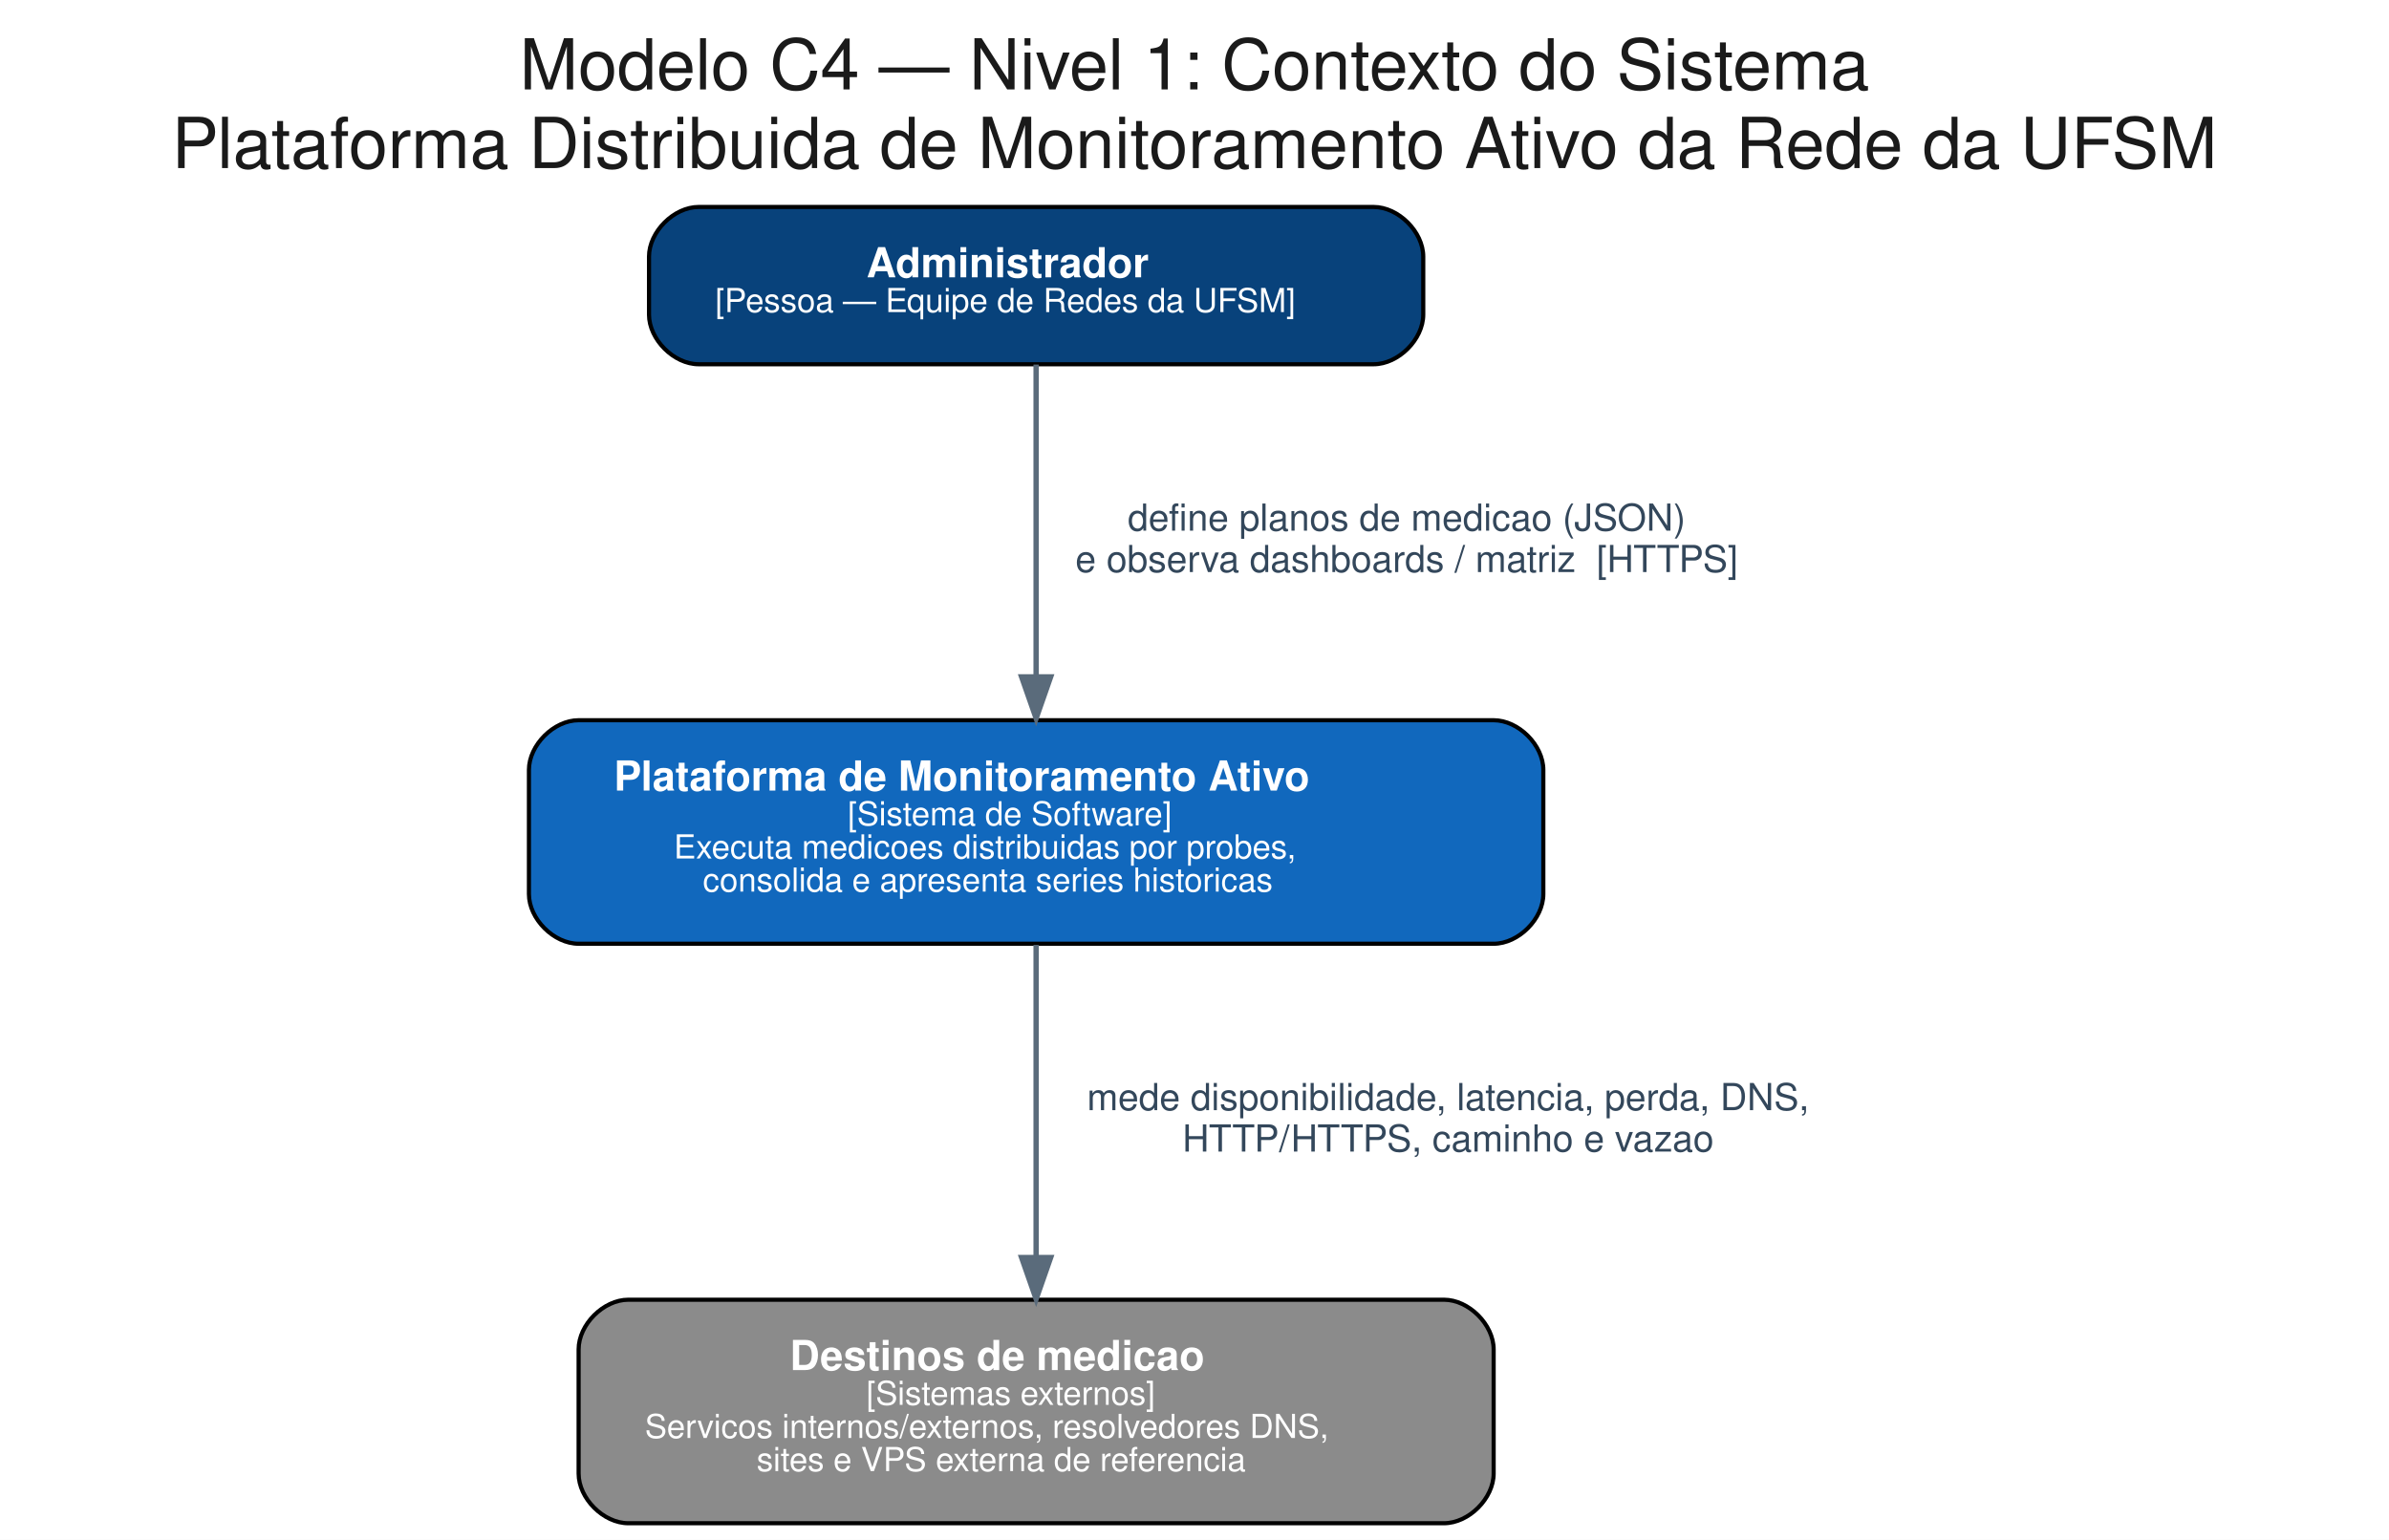
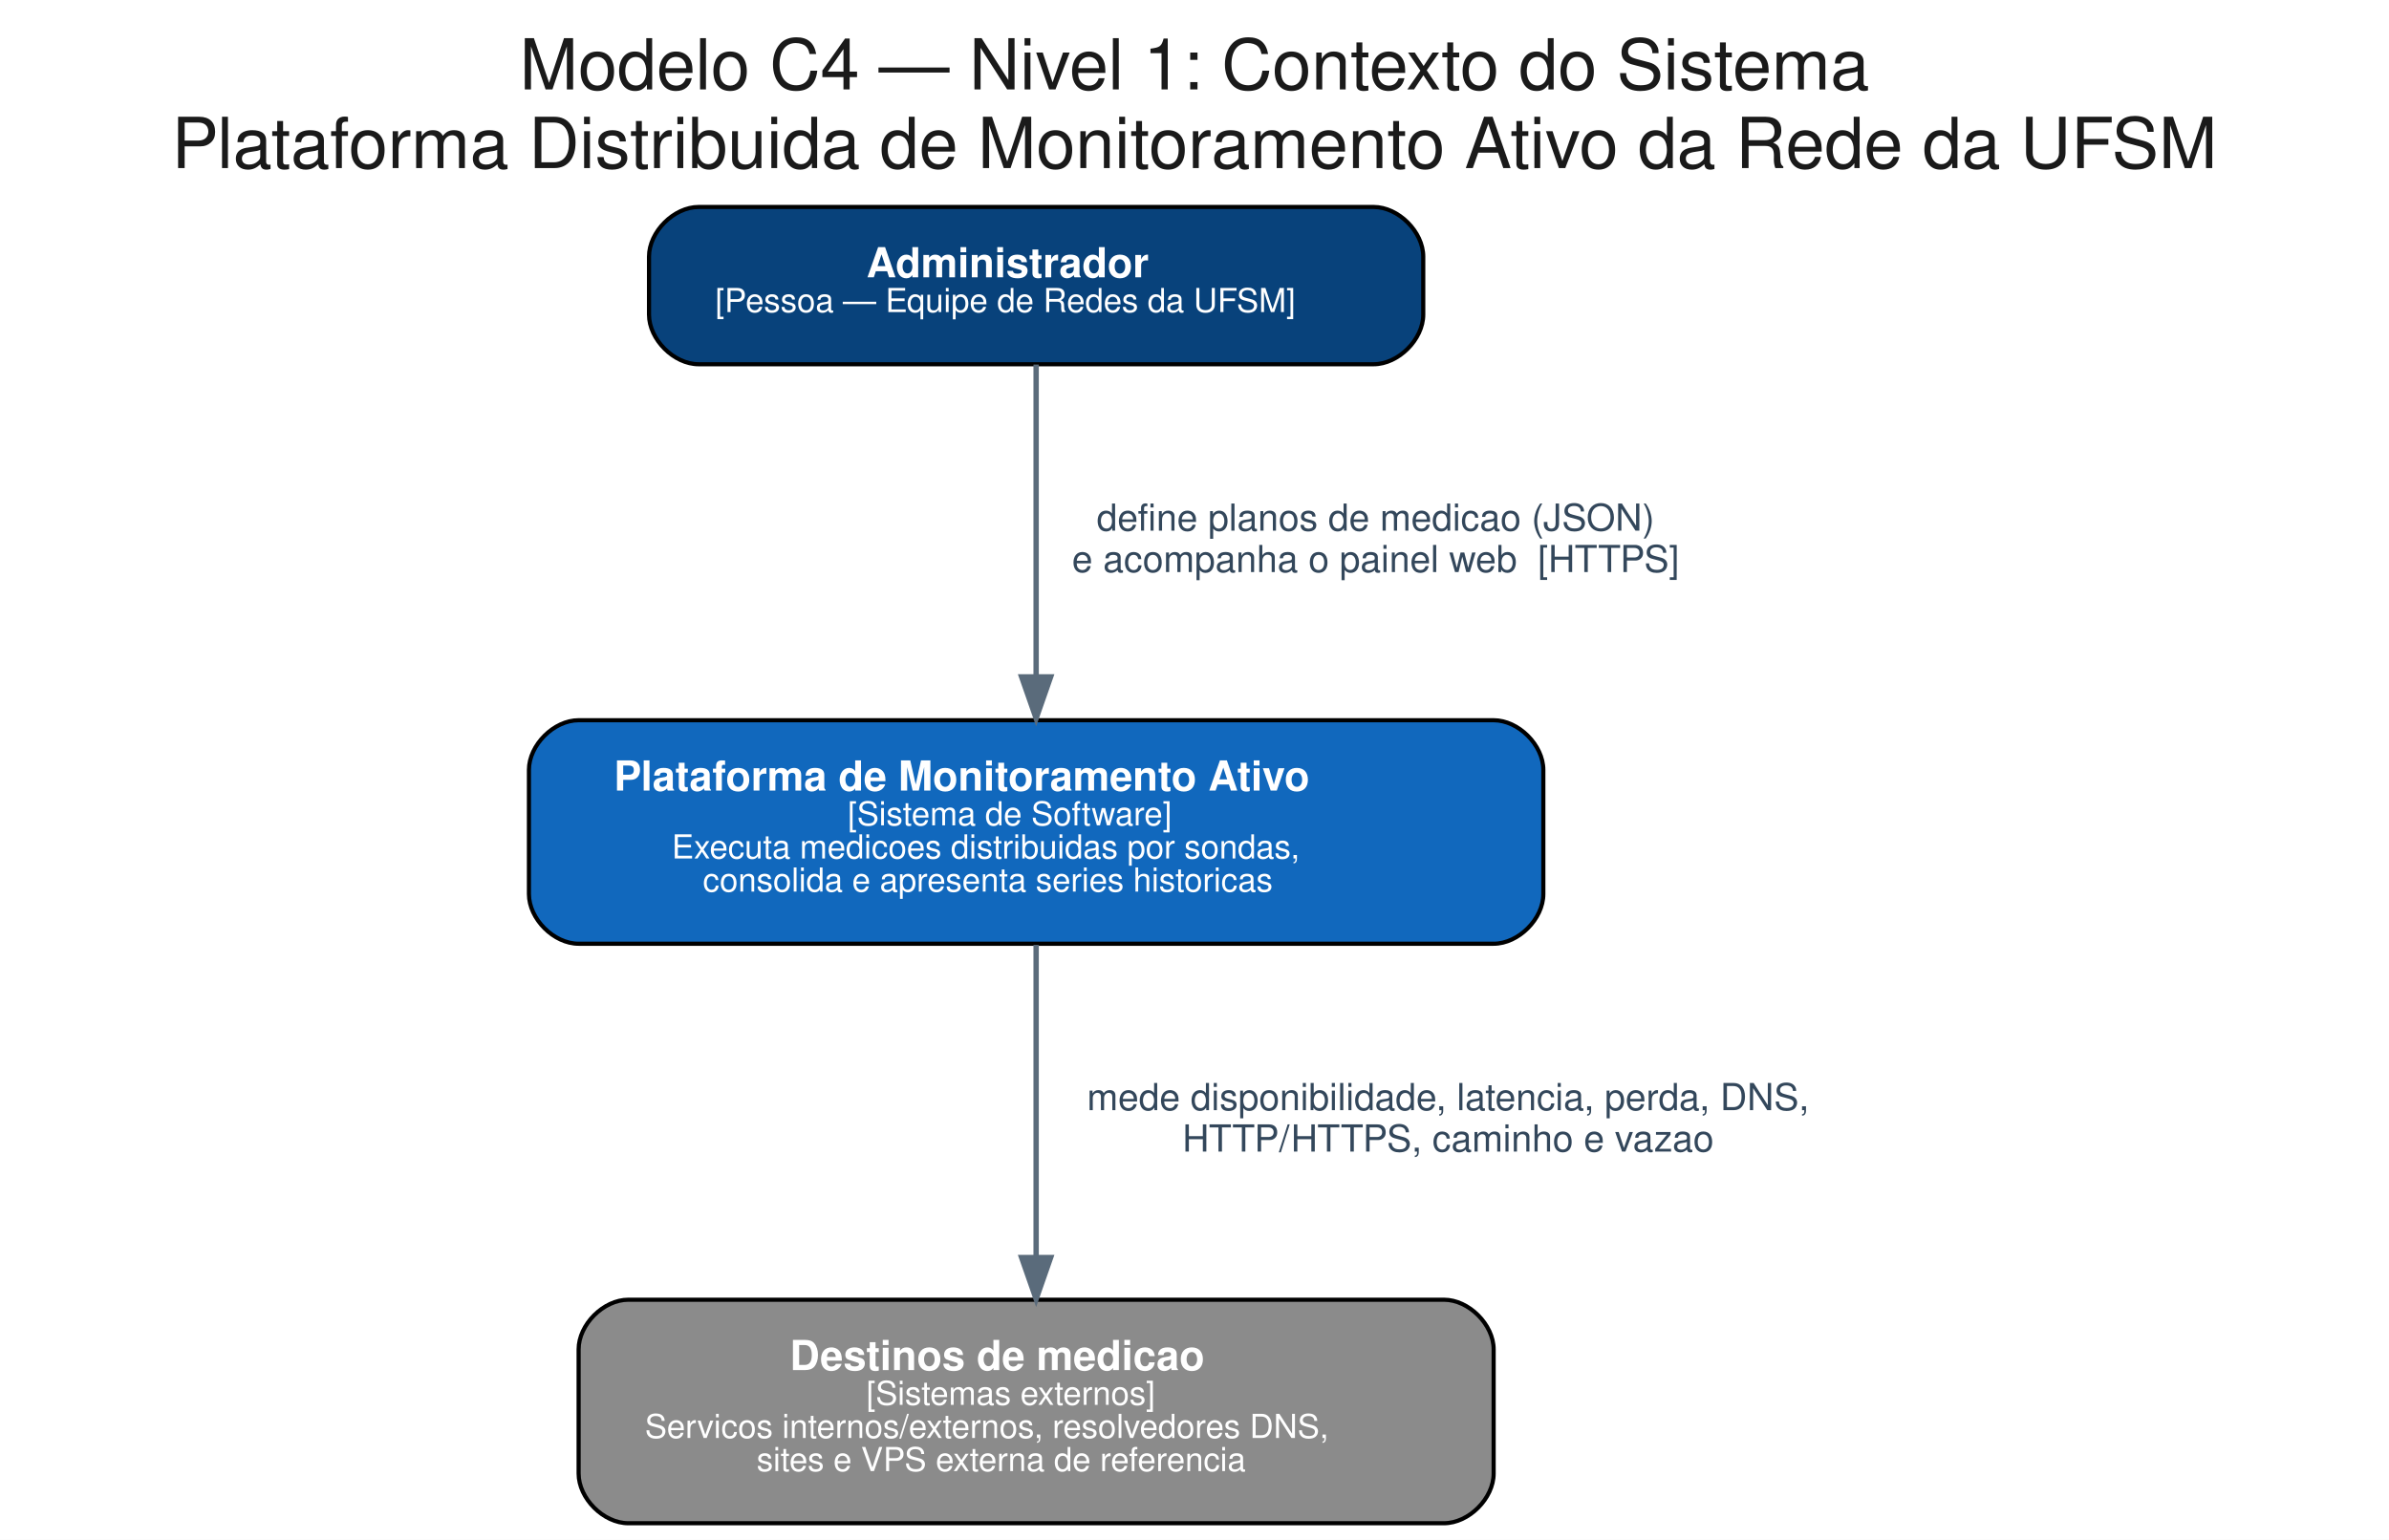
<svg xmlns="http://www.w3.org/2000/svg" width="577pt" height="372pt" viewBox="0.00 0.00 577.00 372.00">
  <g id="graph0" class="graph" transform="scale(1 1) rotate(0) translate(4 368)">
    <polygon fill="white" stroke="transparent" points="-4,4 -4,-368 573,-368 573,4 -4,4" />
    <text text-anchor="middle" x="284.5" y="-346.4" font-family="Helvetica,sans-Serif" font-size="17.00" fill="#1a1a1a">Modelo C4 — Nivel 1: Contexto do Sistema</text>
    <text text-anchor="middle" x="284.5" y="-327.4" font-family="Helvetica,sans-Serif" font-size="17.00" fill="#1a1a1a">Plataforma Distribuida de Monitoramento Ativo da Rede da UFSM</text>
    <g id="node1" class="node">
      <path fill="#08427b" stroke="black" d="M327.75,-318C327.75,-318 164.75,-318 164.75,-318 158.75,-318 152.75,-312 152.75,-306 152.75,-306 152.75,-292 152.75,-292 152.75,-286 158.75,-280 164.75,-280 164.75,-280 327.75,-280 327.75,-280 333.75,-280 339.75,-286 339.75,-292 339.75,-292 339.75,-306 339.75,-306 339.75,-312 333.75,-318 327.75,-318" />
      <text text-anchor="start" x="205.25" y="-301" font-family="Helvetica,sans-Serif" font-weight="bold" font-size="10.00" fill="white">Administrador</text>
      <text text-anchor="start" x="168.75" y="-292.6" font-family="Helvetica,sans-Serif" font-size="8.00" fill="white">[Pessoa — Equipe de Redes da UFSM]</text>
    </g>
    <g id="node2" class="node">
      <path fill="#1168bd" stroke="black" d="M356.75,-194C356.75,-194 135.75,-194 135.75,-194 129.75,-194 123.75,-188 123.75,-182 123.75,-182 123.75,-152 123.75,-152 123.75,-146 129.75,-140 135.75,-140 135.75,-140 356.75,-140 356.75,-140 362.75,-140 368.75,-146 368.75,-152 368.75,-152 368.75,-182 368.75,-182 368.75,-188 362.75,-194 356.75,-194" />
      <text text-anchor="start" x="144.25" y="-177" font-family="Helvetica,sans-Serif" font-weight="bold" font-size="10.00" fill="white">Plataforma de Monitoramento Ativo</text>
      <text text-anchor="start" x="200.75" y="-168.6" font-family="Helvetica,sans-Serif" font-size="8.00" fill="white">[Sistema de Software]</text>
-       <text text-anchor="start" x="158.75" y="-160.6" font-family="Helvetica,sans-Serif" font-size="8.00" fill="white">Executa medicoes distribuidas por probes,</text>
+       <text text-anchor="start" x="158.25" y="-160.6" font-family="Helvetica,sans-Serif" font-size="8.00" fill="white">Executa medicoes distribuidas por sondas,</text>
      <text text-anchor="start" x="165.75" y="-152.6" font-family="Helvetica,sans-Serif" font-size="8.00" fill="white">consolida e apresenta series historicas</text>
    </g>
    <g id="edge1" class="edge">
      <path fill="none" stroke="#5a6b7b" stroke-width="1.3" d="M246.25,-279.92C246.25,-260.51 246.25,-229.14 246.25,-204.55" />
      <polygon fill="#5a6b7b" stroke="#5a6b7b" stroke-width="1.3" points="249.75,-204.47 246.25,-194.47 242.75,-204.47 249.75,-204.47" />
-       <text text-anchor="middle" x="335.75" y="-239.8" font-family="Helvetica,sans-Serif" font-size="9.00" fill="#33475b">define planos de medicao (JSON)</text>
-       <text text-anchor="middle" x="335.75" y="-229.8" font-family="Helvetica,sans-Serif" font-size="9.00" fill="#33475b">e observa dashboards / matriz  [HTTPS]</text>
+       <text text-anchor="middle" x="328.25" y="-239.8" font-family="Helvetica,sans-Serif" font-size="9.00" fill="#33475b">define planos de medicao (JSON)</text>
+       <text text-anchor="middle" x="328.25" y="-229.8" font-family="Helvetica,sans-Serif" font-size="9.00" fill="#33475b">e acompanha o painel web  [HTTPS]</text>
    </g>
    <g id="node3" class="node">
      <path fill="#8b8b8b" stroke="black" d="M344.75,-54C344.75,-54 147.75,-54 147.75,-54 141.75,-54 135.75,-48 135.75,-42 135.75,-42 135.75,-12 135.75,-12 135.75,-6 141.75,0 147.75,0 147.75,0 344.75,0 344.75,0 350.75,0 356.75,-6 356.75,-12 356.75,-12 356.75,-42 356.75,-42 356.75,-48 350.75,-54 344.75,-54" />
      <text text-anchor="start" x="186.75" y="-37" font-family="Helvetica,sans-Serif" font-weight="bold" font-size="10.00" fill="white">Destinos de medicao</text>
      <text text-anchor="start" x="205.25" y="-28.6" font-family="Helvetica,sans-Serif" font-size="8.00" fill="white">[Sistemas externos]</text>
      <text text-anchor="start" x="151.75" y="-20.6" font-family="Helvetica,sans-Serif" font-size="8.00" fill="white">Servicos internos/externos, resolvedores DNS,</text>
      <text text-anchor="start" x="178.75" y="-12.6" font-family="Helvetica,sans-Serif" font-size="8.00" fill="white">sites e VPS externa de referencia</text>
    </g>
    <g id="edge2" class="edge">
      <path fill="none" stroke="#5a6b7b" stroke-width="1.3" d="M246.25,-139.72C246.25,-118.33 246.25,-87.91 246.25,-64.21" />
      <polygon fill="#5a6b7b" stroke="#5a6b7b" stroke-width="1.3" points="249.75,-64.18 246.25,-54.18 242.75,-64.18 249.75,-64.18" />
      <text text-anchor="middle" x="345.75" y="-99.8" font-family="Helvetica,sans-Serif" font-size="9.00" fill="#33475b">mede disponibilidade, latencia, perda, DNS,</text>
      <text text-anchor="middle" x="345.75" y="-89.8" font-family="Helvetica,sans-Serif" font-size="9.00" fill="#33475b">HTTP/HTTPS, caminho e vazao</text>
    </g>
  </g>
</svg>
